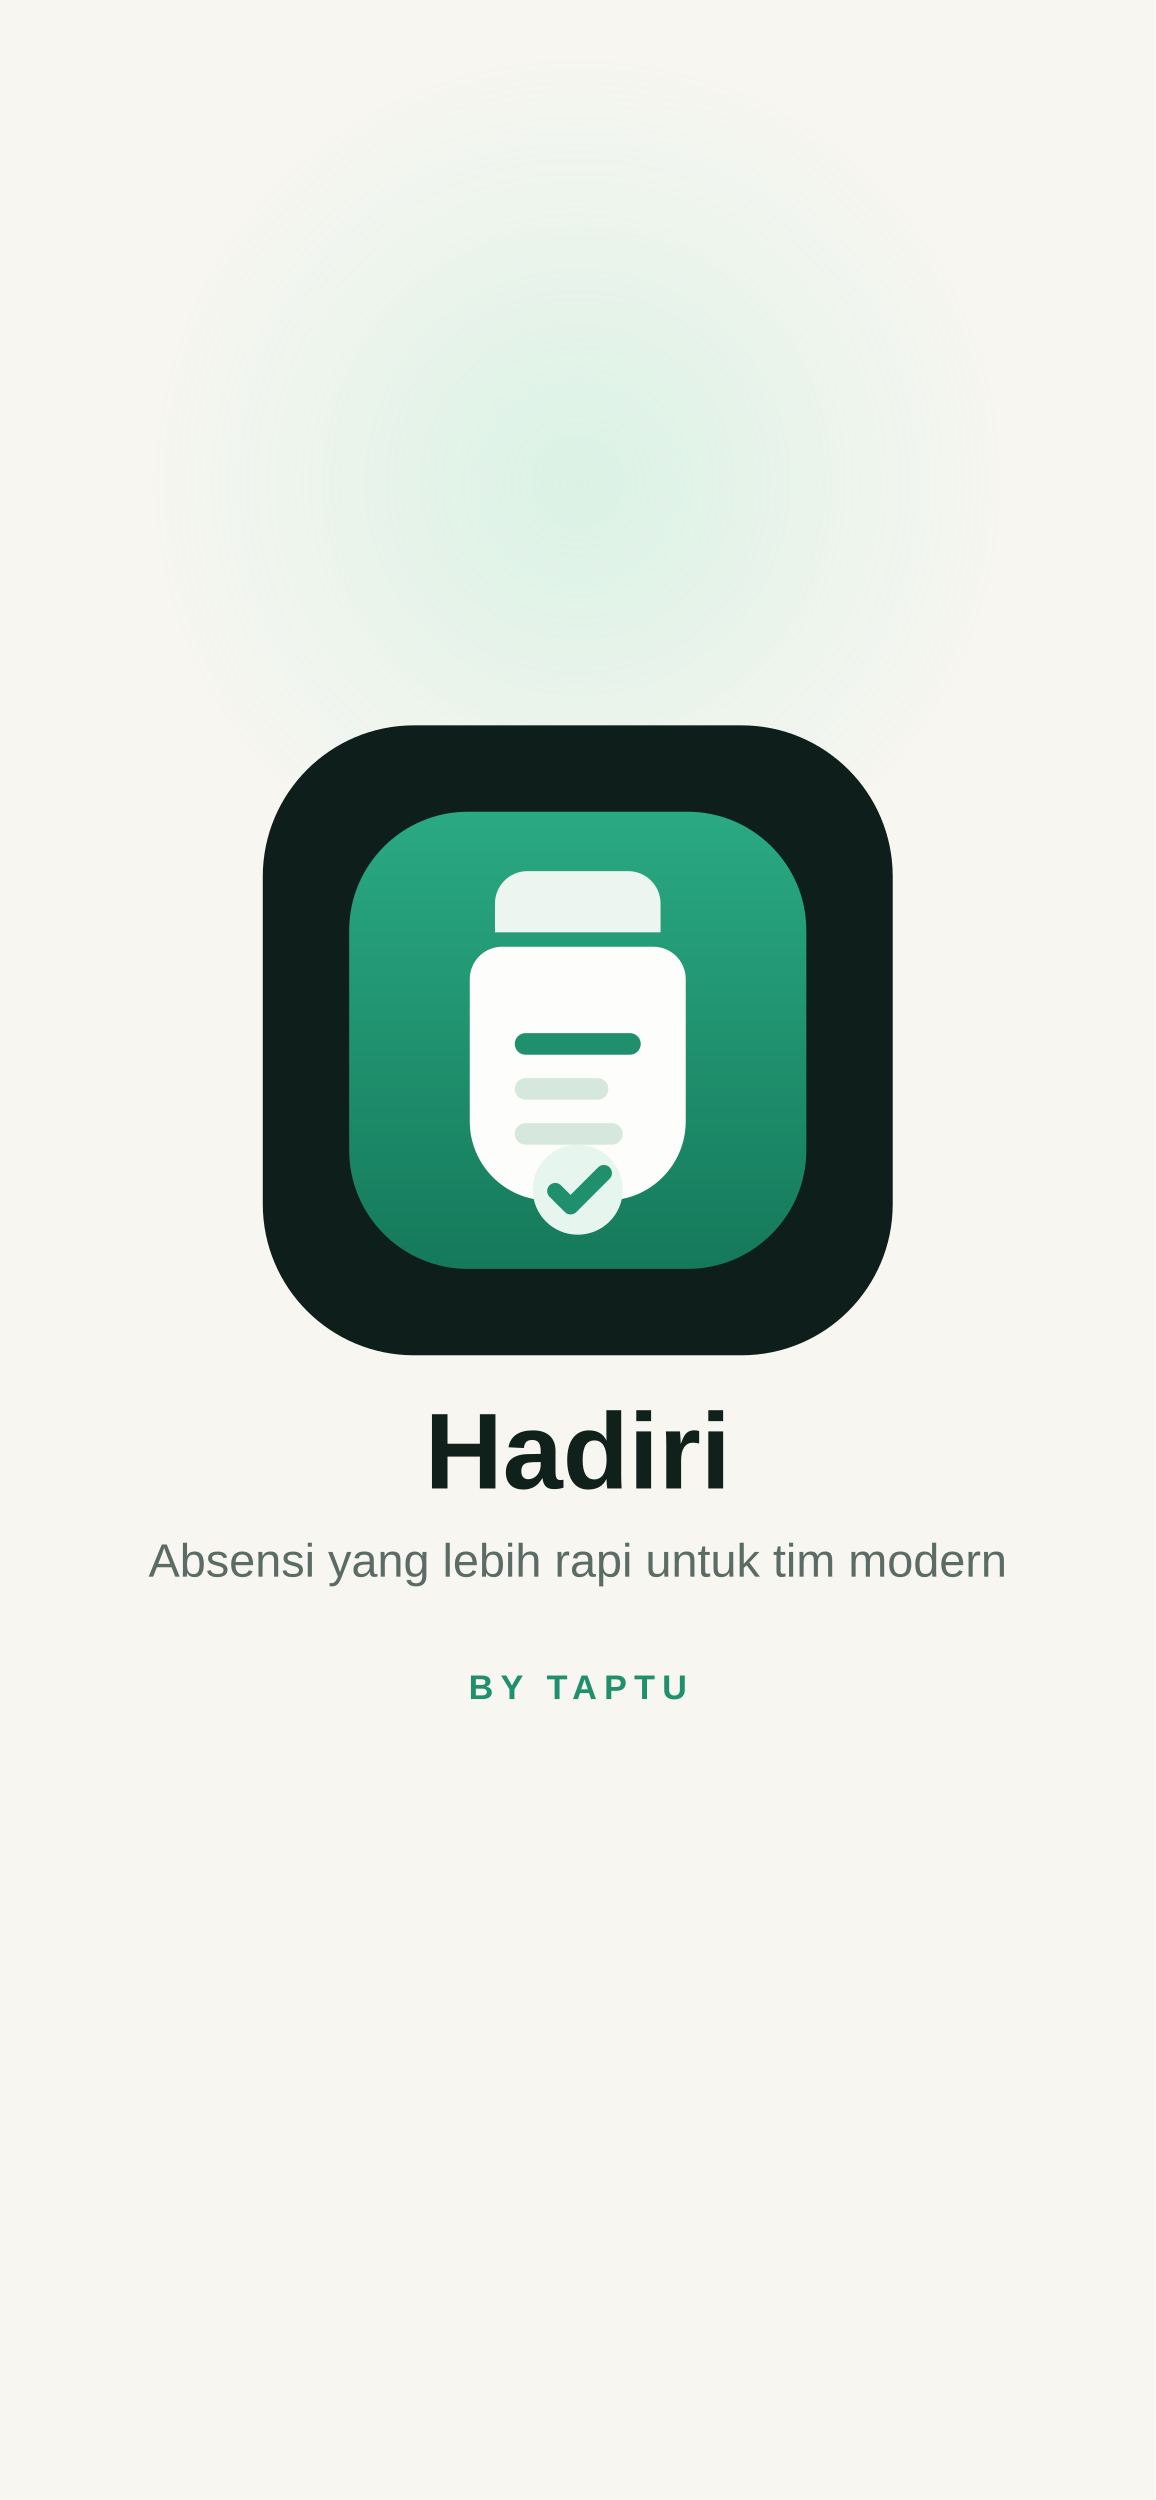
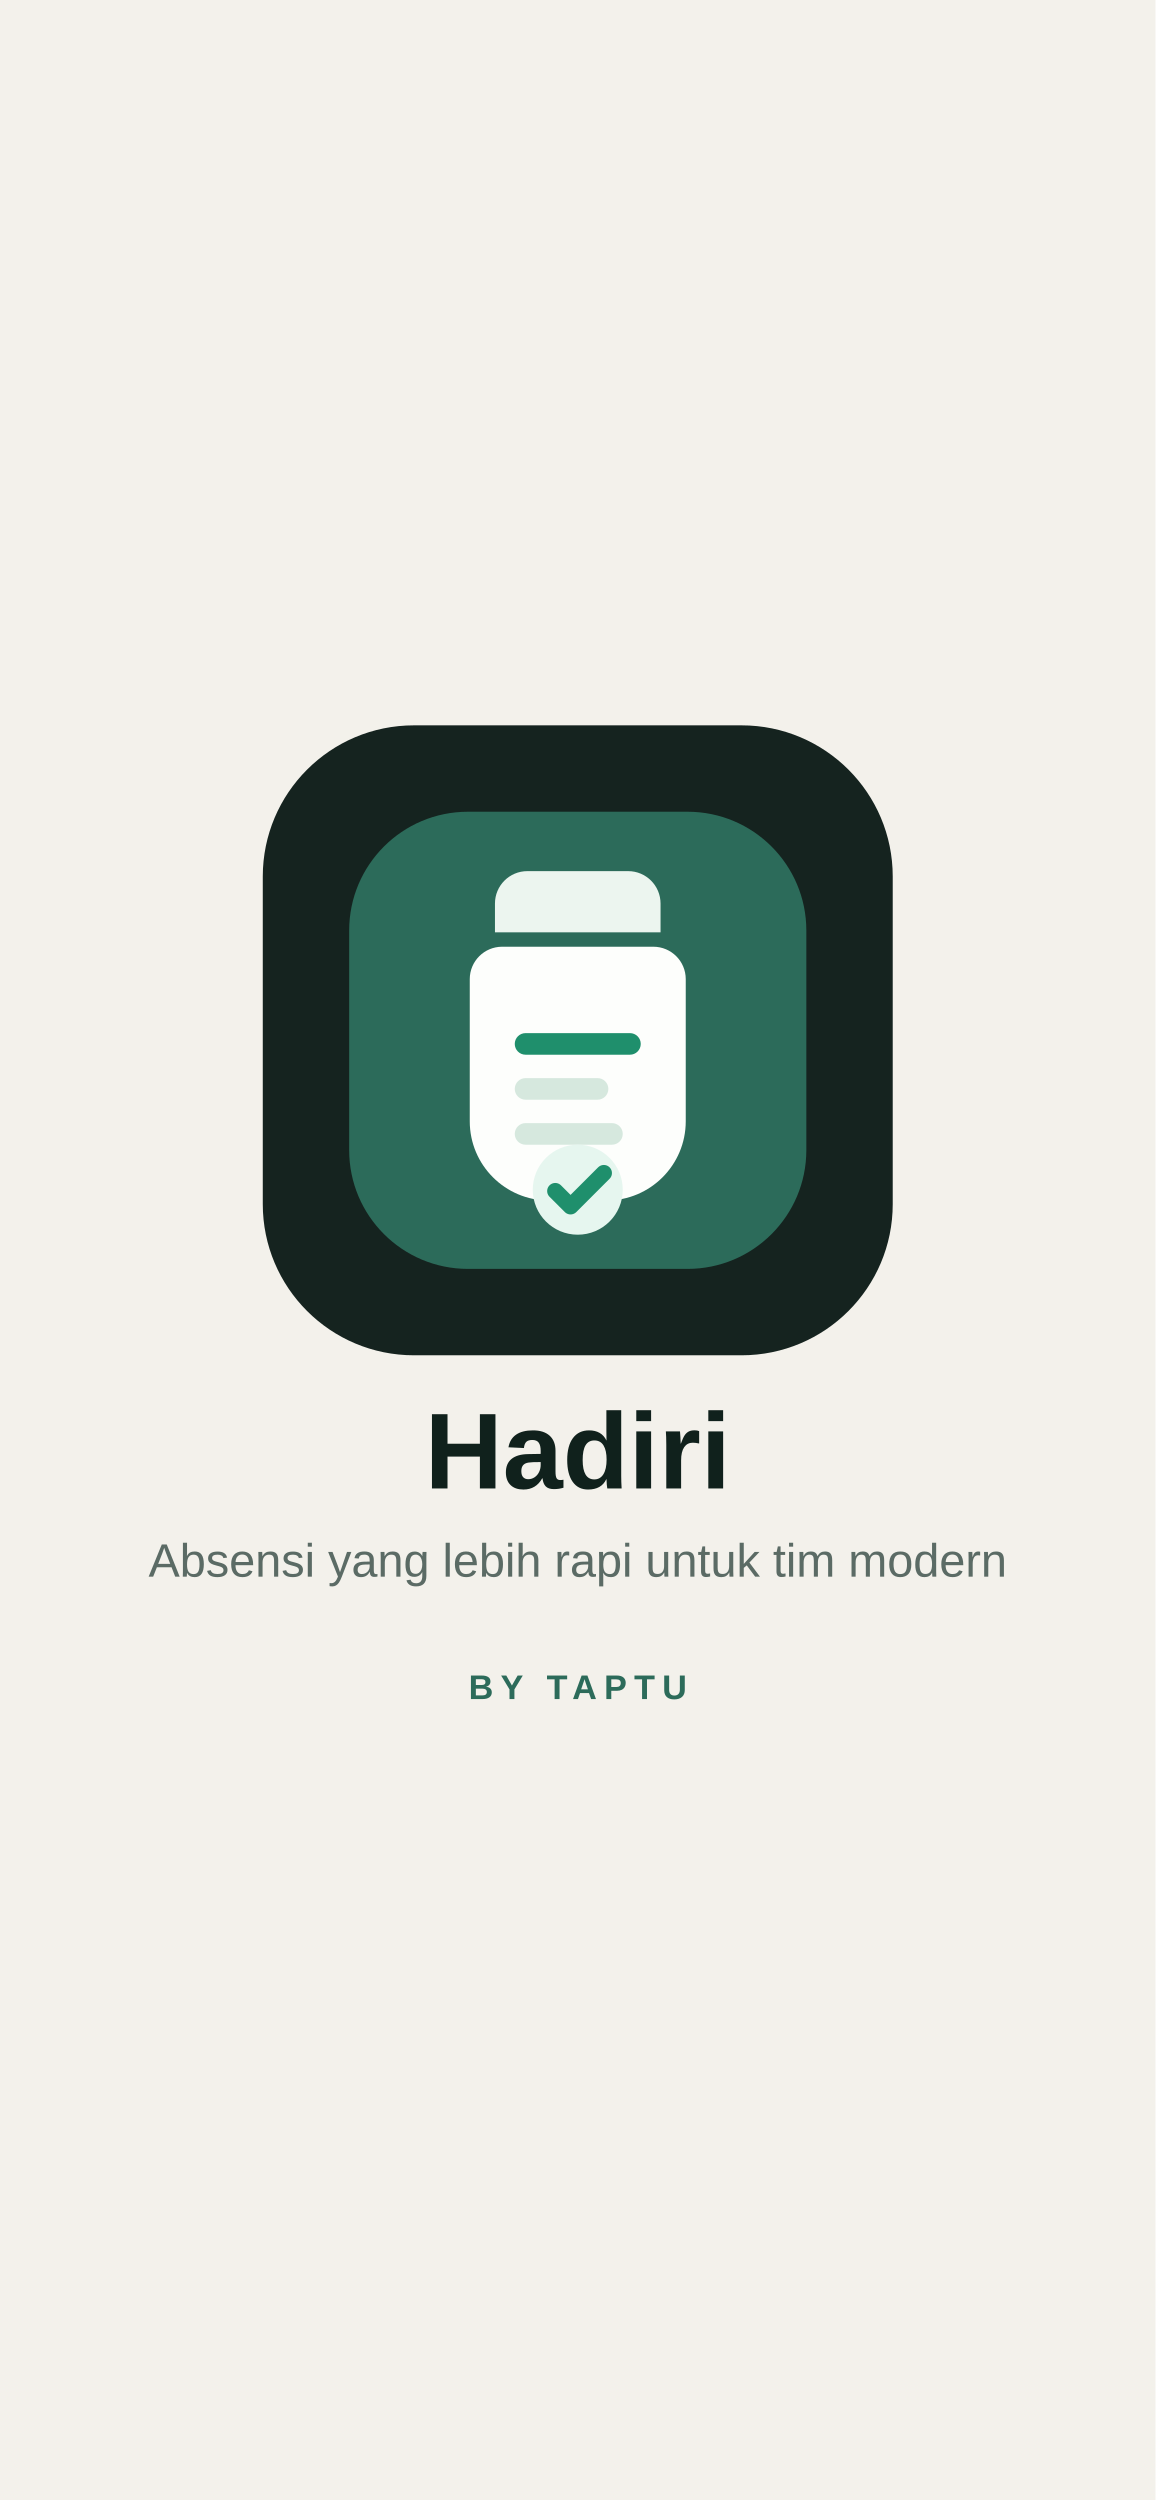
<svg xmlns="http://www.w3.org/2000/svg" width="1284" height="2778" viewBox="0 0 1284 2778" fill="none">
-   <rect width="1284" height="2778" fill="#F7F6F1" />
-   <circle cx="642" cy="536" r="472" fill="url(#paint0_radial_1_8)" fill-opacity="0.24" />
-   <rect x="292" y="806" width="700" height="700" rx="168" fill="#0E1F1B" />
-   <rect x="388" y="902" width="508" height="508" rx="132" fill="url(#paint1_linear_1_8)" />
+   <rect width="1284" height="2778" fill="#F3F1EB" />
+   <rect x="292" y="806" width="700" height="700" rx="168" fill="#15231F" />
+   <rect x="388" y="902" width="508" height="508" rx="132" fill="#2C6B5A" />
  <path d="M550 1004C550 984.118 566.118 968 586 968H698C717.882 968 734 984.118 734 1004V1036H550V1004Z" fill="#ECF5EF" />
  <path d="M522 1088C522 1068.12 538.118 1052 558 1052H726C745.882 1052 762 1068.12 762 1088V1246C762 1294.6 722.601 1334 674 1334H610C561.399 1334 522 1294.6 522 1246V1088Z" fill="#FDFEFC" />
  <rect x="572" y="1148" width="140" height="24" rx="12" fill="#1F8F6C" />
  <rect x="572" y="1198" width="104" height="24" rx="12" fill="#D6E8DE" />
  <rect x="572" y="1248" width="120" height="24" rx="12" fill="#D6E8DE" />
  <circle cx="642" cy="1322" r="50" fill="#E6F6EF" />
  <path d="M617 1323.5L634 1340.5L671 1303.5" stroke="#1F8F6C" stroke-width="18" stroke-linecap="round" stroke-linejoin="round" />
  <text x="642" y="1654" text-anchor="middle" fill="#10211C" font-family="Poppins, Arial, sans-serif" font-size="120" font-weight="700">Hadiri</text>
  <text x="642" y="1752" text-anchor="middle" fill="#5B6B65" font-family="Poppins, Arial, sans-serif" font-size="52" font-weight="500">Absensi yang lebih rapi untuk tim modern</text>
-   <text x="642" y="1888" text-anchor="middle" fill="#1F8F6C" font-family="Poppins, Arial, sans-serif" font-size="38" font-weight="600" letter-spacing="8">BY TAPTU</text>
-   <defs>
-     <radialGradient id="paint0_radial_1_8" cx="0" cy="0" r="1" gradientUnits="userSpaceOnUse" gradientTransform="translate(642 536) rotate(90) scale(472)">
-       <stop stop-color="#7FE4BF" />
-       <stop offset="1" stop-color="#7FE4BF" stop-opacity="0" />
-     </radialGradient>
-     <linearGradient id="paint1_linear_1_8" x1="642" y1="902" x2="642" y2="1410" gradientUnits="userSpaceOnUse">
-       <stop stop-color="#2AAA82" />
-       <stop offset="1" stop-color="#15795A" />
-     </linearGradient>
-   </defs>
+   <text x="642" y="1888" text-anchor="middle" fill="#2C6B5A" font-family="Poppins, Arial, sans-serif" font-size="38" font-weight="600" letter-spacing="8">BY TAPTU</text>
</svg>
